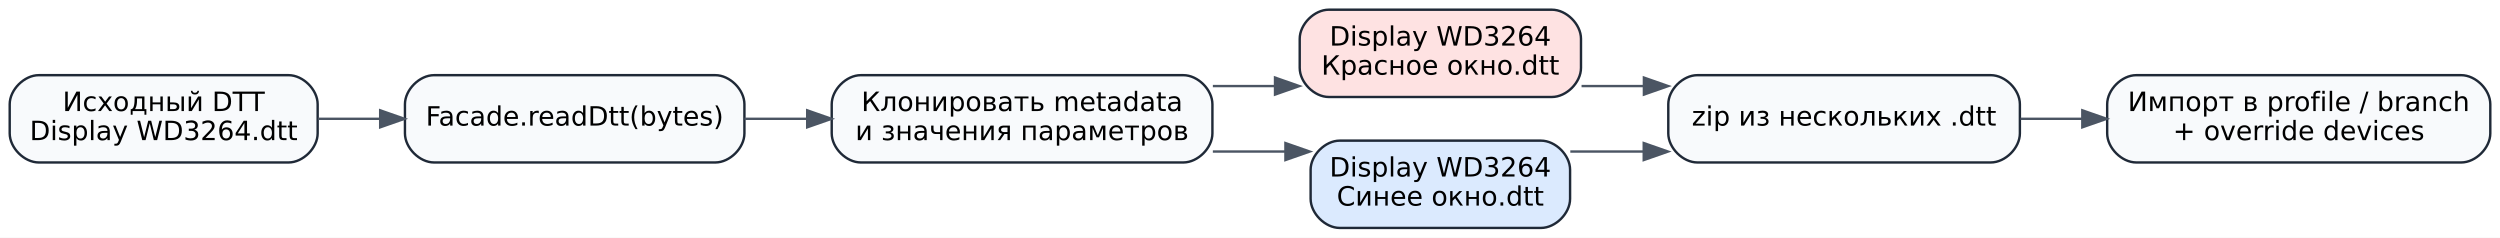
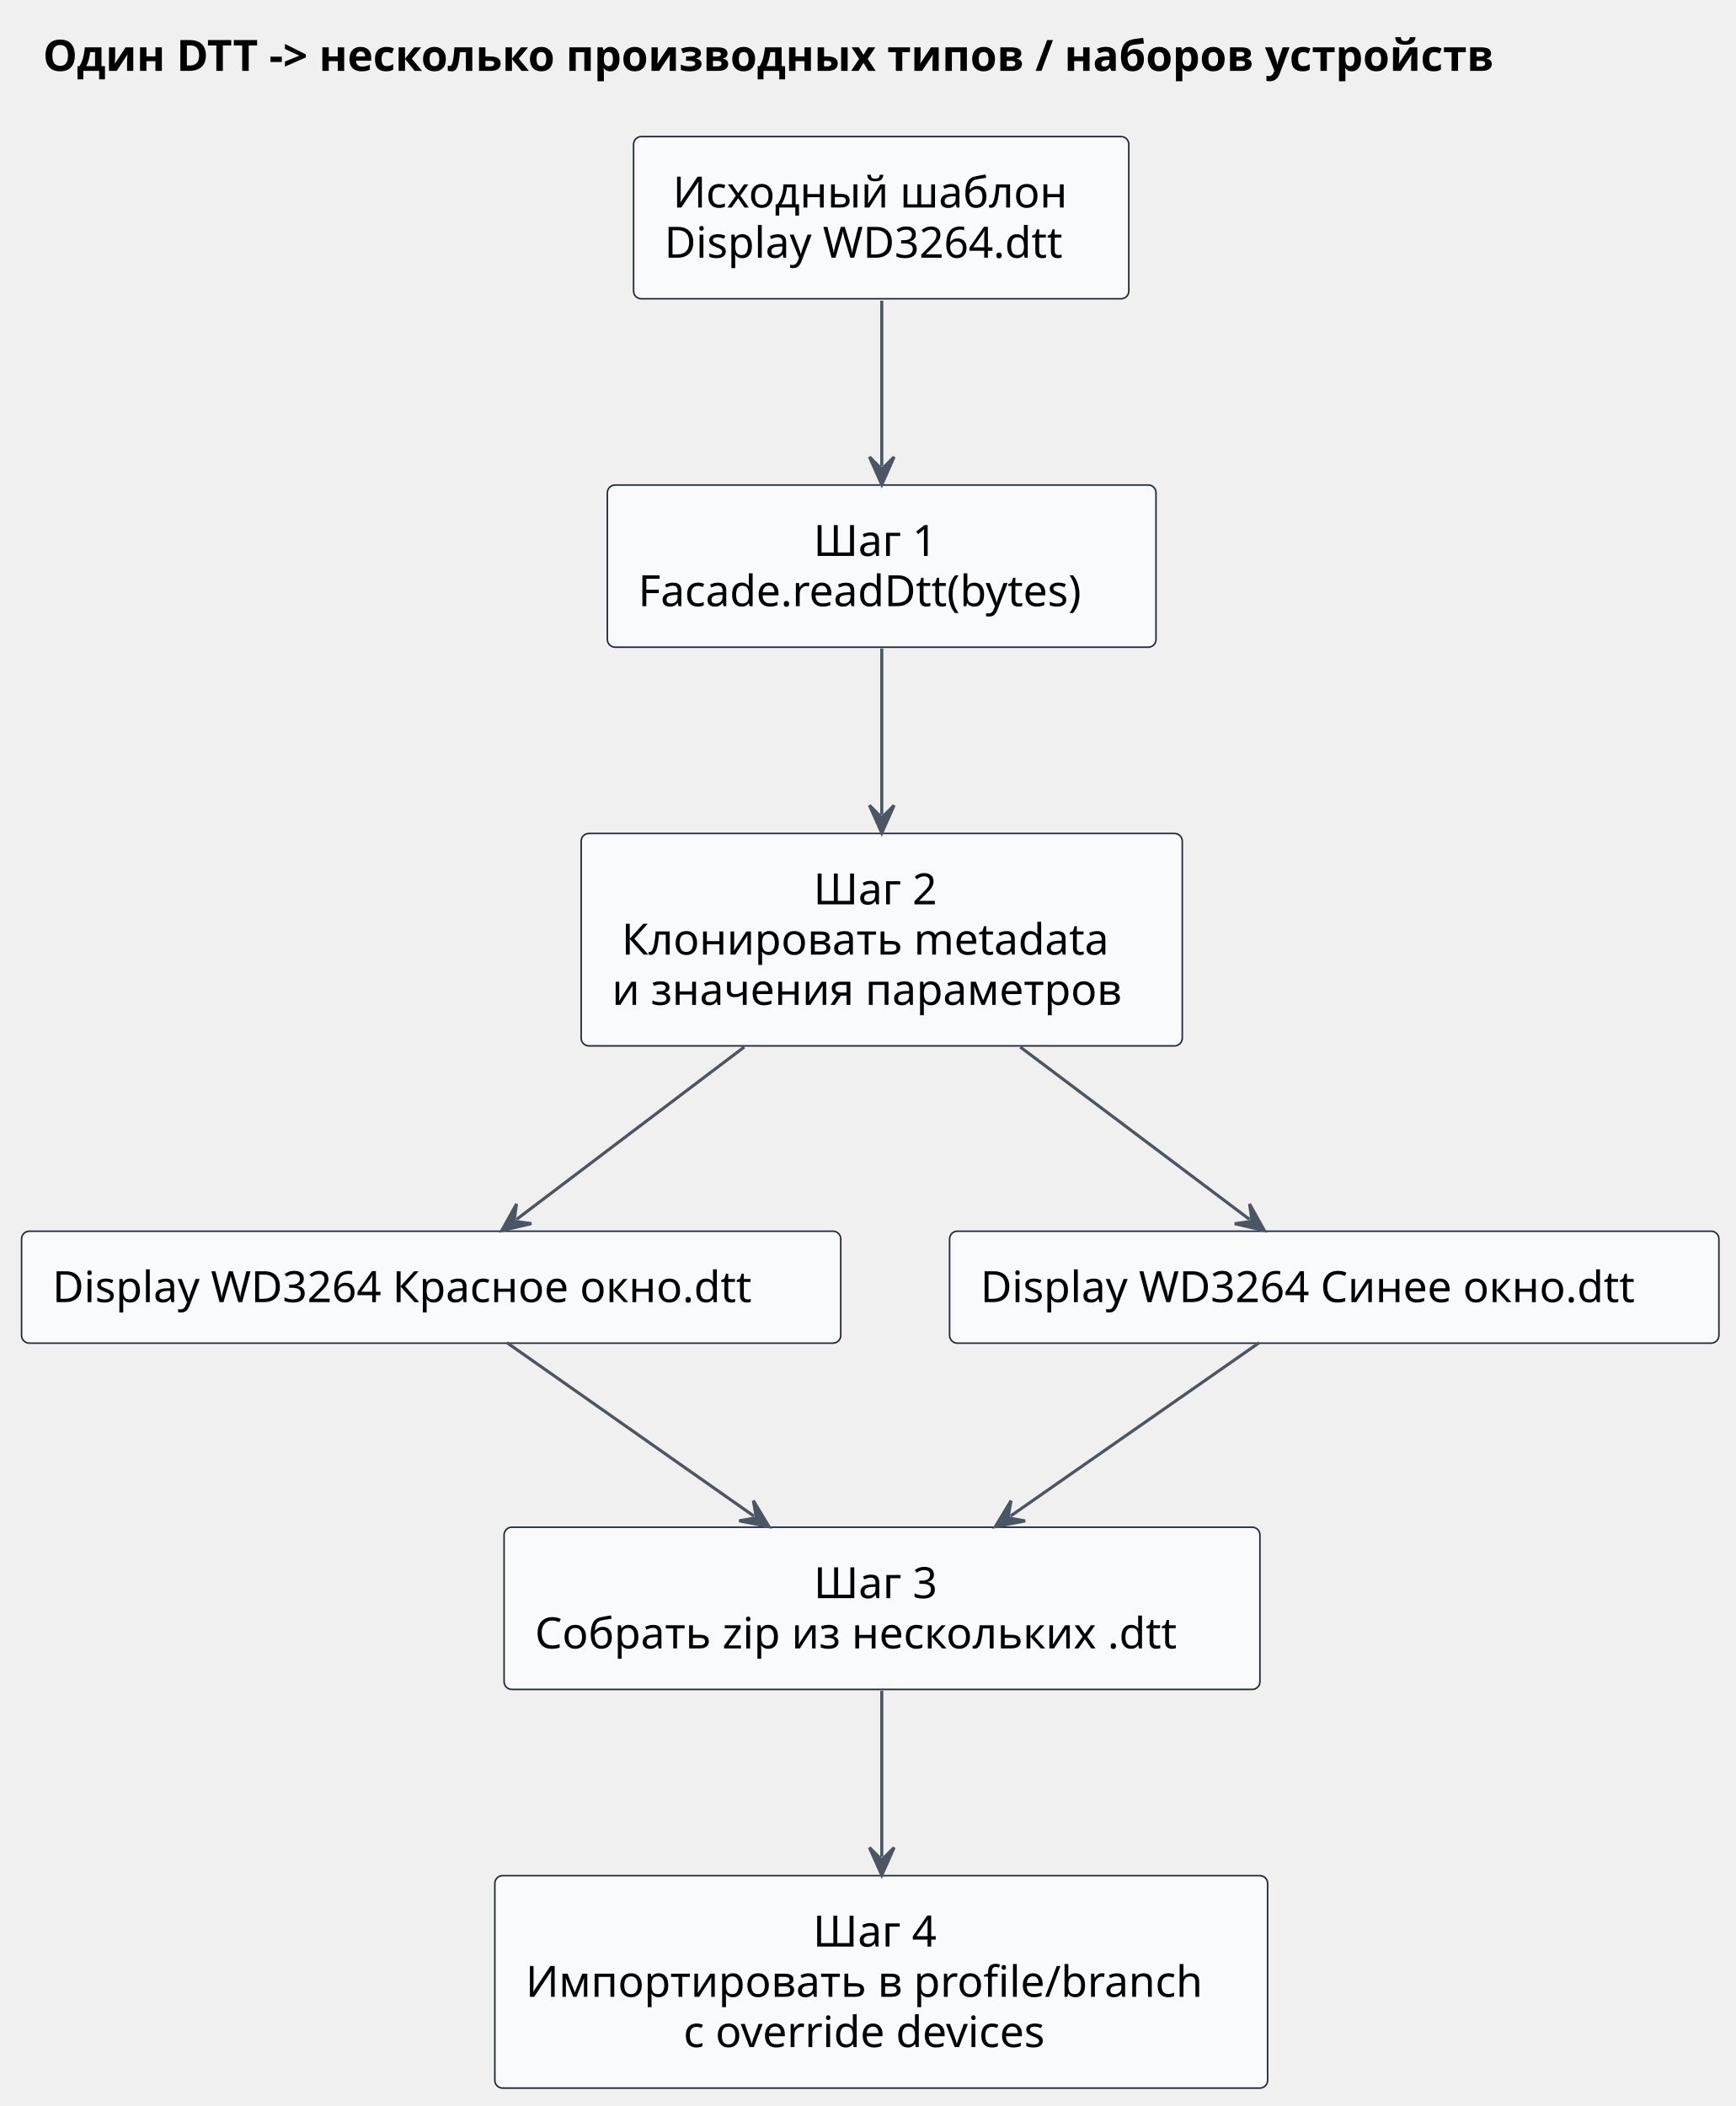
- <svg xmlns="http://www.w3.org/2000/svg" width="1031pt" height="98pt" viewBox="0.00 0.00 1031.00 98.00">
-   <g id="graph0" class="graph" transform="scale(1 1) rotate(0) translate(4 94)">
-     <polygon fill="white" stroke="transparent" points="-4,4 -4,-94 1027,-94 1027,4 -4,4" />
-     <g id="node1" class="node">
-       <path fill="#f8fafc" stroke="#1f2937" d="M115,-63C115,-63 12,-63 12,-63 6,-63 0,-57 0,-51 0,-51 0,-39 0,-39 0,-33 6,-27 12,-27 12,-27 115,-27 115,-27 121,-27 127,-33 127,-39 127,-39 127,-51 127,-51 127,-57 121,-63 115,-63" />
-       <text text-anchor="middle" x="63.5" y="-48.2" font-family="DejaVu Sans" font-size="11.00">Исходный DTT</text>
-       <text text-anchor="middle" x="63.5" y="-36.2" font-family="DejaVu Sans" font-size="11.00">Display WD3264.dtt</text>
+ <svg xmlns="http://www.w3.org/2000/svg" contentStyleType="text/css" data-diagram-type="DESCRIPTION" height="683px" preserveAspectRatio="none" style="width:563px;height:683px;background:#FFFFFF;" version="1.1" viewBox="0 0 563 683" width="563px" zoomAndPan="magnify">
+   <defs />
+   <g>
+     <g class="title" data-source-line="8">
+       <text fill="#000000" font-family="sans-serif" font-size="14" font-weight="bold" lengthAdjust="spacing" textLength="521.623" x="13.947" y="22.995">Один DTT -&gt; несколько производных типов / наборов устройств</text>
    </g>
-     <g id="node2" class="node">
-       <path fill="#f8fafc" stroke="#1f2937" d="M291,-63C291,-63 175,-63 175,-63 169,-63 163,-57 163,-51 163,-51 163,-39 163,-39 163,-33 169,-27 175,-27 175,-27 291,-27 291,-27 297,-27 303,-33 303,-39 303,-39 303,-51 303,-51 303,-57 297,-63 291,-63" />
-       <text text-anchor="middle" x="233" y="-42.2" font-family="DejaVu Sans" font-size="11.00">Facade.readDtt(bytes)</text>
+     <g class="entity" data-entity="BaseTpl" data-source-line="10" data-uid="ent0002" id="entity_BaseTpl">
+       <rect fill="#F8FAFC" height="52.594" rx="2.5" ry="2.5" style="stroke:#1F2937;stroke-width:0.5;" width="160.622" x="205.5" y="44.297" />
+       <text fill="#000000" font-family="sans-serif" font-size="14" lengthAdjust="spacing" textLength="135.147" x="218.238" y="67.292">Исходный шаблон</text>
+       <text fill="#000000" font-family="sans-serif" font-size="14" lengthAdjust="spacing" textLength="140.622" x="215.5" y="83.589">Display WD3264.dtt</text>
    </g>
-     <g id="edge1" class="edge">
-       <path fill="none" stroke="#4b5563" d="M127.1,-45C127.1,-45 152.79,-45 152.79,-45" />
-       <polygon fill="#4b5563" stroke="#4b5563" points="152.79,-48.5 162.79,-45 152.79,-41.5 152.79,-48.5" />
+     <g class="entity" data-entity="Read" data-source-line="11" data-uid="ent0003" id="entity_Read">
+       <rect fill="#F8FAFC" height="52.594" rx="2.5" ry="2.5" style="stroke:#1F2937;stroke-width:0.5;" width="177.944" x="197" y="157.297" />
+       <text fill="#000000" font-family="sans-serif" font-size="14" lengthAdjust="spacing" textLength="44.263" x="263.841" y="180.292">Шаг 1</text>
+       <text fill="#000000" font-family="sans-serif" font-size="14" lengthAdjust="spacing" textLength="157.944" x="207" y="196.589">Facade.readDtt(bytes)</text>
    </g>
-     <g id="node3" class="node">
-       <path fill="#f8fafc" stroke="#1f2937" d="M484,-63C484,-63 351,-63 351,-63 345,-63 339,-57 339,-51 339,-51 339,-39 339,-39 339,-33 345,-27 351,-27 351,-27 484,-27 484,-27 490,-27 496,-33 496,-39 496,-39 496,-51 496,-51 496,-57 490,-63 484,-63" />
-       <text text-anchor="middle" x="417.5" y="-48.2" font-family="DejaVu Sans" font-size="11.00">Клонировать metadata</text>
-       <text text-anchor="middle" x="417.5" y="-36.2" font-family="DejaVu Sans" font-size="11.00">и значения параметров</text>
+     <g class="entity" data-entity="Clone" data-source-line="12" data-uid="ent0004" id="entity_Clone">
+       <rect fill="#F8FAFC" height="68.891" rx="2.5" ry="2.5" style="stroke:#1F2937;stroke-width:0.5;" width="194.966" x="188.5" y="270.297" />
+       <text fill="#000000" font-family="sans-serif" font-size="14" lengthAdjust="spacing" textLength="44.263" x="263.852" y="293.292">Шаг 2</text>
+       <text fill="#000000" font-family="sans-serif" font-size="14" lengthAdjust="spacing" textLength="168.697" x="201.634" y="309.589">Клонировать metadata</text>
+       <text fill="#000000" font-family="sans-serif" font-size="14" lengthAdjust="spacing" textLength="174.966" x="198.5" y="325.886">и значения параметров</text>
    </g>
-     <g id="edge2" class="edge">
-       <path fill="none" stroke="#4b5563" d="M303.01,-45C303.01,-45 328.89,-45 328.89,-45" />
-       <polygon fill="#4b5563" stroke="#4b5563" points="328.89,-48.5 338.89,-45 328.89,-41.5 328.89,-48.5" />
+     <g class="entity" data-entity="Red" data-source-line="13" data-uid="ent0005" id="entity_Red">
+       <rect fill="#F8FAFC" height="36.297" rx="2.5" ry="2.5" style="stroke:#1F2937;stroke-width:0.5;" width="265.697" x="7" y="399.297" />
+       <text fill="#000000" font-family="sans-serif" font-size="14" lengthAdjust="spacing" textLength="245.697" x="17" y="422.292">Display WD3264 Красное окно.dtt</text>
    </g>
-     <g id="node4" class="node">
-       <path fill="#fee2e2" stroke="#1f2937" d="M636,-90C636,-90 544,-90 544,-90 538,-90 532,-84 532,-78 532,-78 532,-66 532,-66 532,-60 538,-54 544,-54 544,-54 636,-54 636,-54 642,-54 648,-60 648,-66 648,-66 648,-78 648,-78 648,-84 642,-90 636,-90" />
-       <text text-anchor="middle" x="590" y="-75.2" font-family="DejaVu Sans" font-size="11.00">Display WD3264</text>
-       <text text-anchor="middle" x="590" y="-63.2" font-family="DejaVu Sans" font-size="11.00">Красное окно.dtt</text>
+     <g class="entity" data-entity="Blue" data-source-line="14" data-uid="ent0006" id="entity_Blue">
+       <rect fill="#F8FAFC" height="36.297" rx="2.5" ry="2.5" style="stroke:#1F2937;stroke-width:0.5;" width="249.517" x="308" y="399.297" />
+       <text fill="#000000" font-family="sans-serif" font-size="14" lengthAdjust="spacing" textLength="229.517" x="318" y="422.292">Display WD3264 Синее окно.dtt</text>
    </g>
-     <g id="edge3" class="edge">
-       <path fill="none" stroke="#4b5563" d="M496.18,-58.5C496.18,-58.5 521.82,-58.5 521.82,-58.5" />
-       <polygon fill="#4b5563" stroke="#4b5563" points="521.82,-62 531.82,-58.5 521.82,-55 521.82,-62" />
+     <g class="entity" data-entity="Zip" data-source-line="15" data-uid="ent0007" id="entity_Zip">
+       <rect fill="#F8FAFC" height="52.594" rx="2.5" ry="2.5" style="stroke:#1F2937;stroke-width:0.5;" width="245.155" x="163.5" y="495.297" />
+       <text fill="#000000" font-family="sans-serif" font-size="14" lengthAdjust="spacing" textLength="44.263" x="263.946" y="518.292">Шаг 3</text>
+       <text fill="#000000" font-family="sans-serif" font-size="14" lengthAdjust="spacing" textLength="225.155" x="173.5" y="534.589">Собрать zip из нескольких .dtt</text>
    </g>
-     <g id="node5" class="node">
-       <path fill="#dbeafe" stroke="#1f2937" d="M631.5,-36C631.5,-36 548.5,-36 548.5,-36 542.5,-36 536.5,-30 536.5,-24 536.5,-24 536.5,-12 536.5,-12 536.5,-6 542.5,0 548.5,0 548.5,0 631.5,0 631.5,0 637.5,0 643.5,-6 643.5,-12 643.5,-12 643.5,-24 643.5,-24 643.5,-30 637.5,-36 631.5,-36" />
-       <text text-anchor="middle" x="590" y="-21.2" font-family="DejaVu Sans" font-size="11.00">Display WD3264</text>
-       <text text-anchor="middle" x="590" y="-9.2" font-family="DejaVu Sans" font-size="11.00">Синее окно.dtt</text>
+     <g class="entity" data-entity="Import" data-source-line="16" data-uid="ent0008" id="entity_Import">
+       <rect fill="#F8FAFC" height="68.891" rx="2.5" ry="2.5" style="stroke:#1F2937;stroke-width:0.5;" width="250.644" x="160.5" y="608.297" />
+       <text fill="#000000" font-family="sans-serif" font-size="14" lengthAdjust="spacing" textLength="44.263" x="263.691" y="631.292">Шаг 4</text>
+       <text fill="#000000" font-family="sans-serif" font-size="14" lengthAdjust="spacing" textLength="230.644" x="170.5" y="647.589">Импортировать в profile/branch</text>
+       <text fill="#000000" font-family="sans-serif" font-size="14" lengthAdjust="spacing" textLength="128.242" x="221.701" y="663.886">с override devices</text>
    </g>
-     <g id="edge4" class="edge">
-       <path fill="none" stroke="#4b5563" d="M496.18,-31.5C496.18,-31.5 526.11,-31.5 526.11,-31.5" />
-       <polygon fill="#4b5563" stroke="#4b5563" points="526.11,-35 536.11,-31.5 526.11,-28 526.11,-35" />
+     <g class="link" data-entity-1="BaseTpl" data-entity-2="Read" data-source-line="18" data-uid="lnk9" id="link_BaseTpl_Read">
+       <path d="M286,97.537 C286,115.477 286,133.287 286,151.187" fill="none" id="BaseTpl-to-Read" style="stroke:#4B5563;stroke-width:1;" />
+       <polygon fill="#4B5563" points="286,157.187,290,148.187,286,152.187,282,148.187,286,157.187" style="stroke:#4B5563;stroke-width:1;" />
    </g>
-     <g id="node6" class="node">
-       <path fill="#f8fafc" stroke="#1f2937" d="M817,-63C817,-63 696,-63 696,-63 690,-63 684,-57 684,-51 684,-51 684,-39 684,-39 684,-33 690,-27 696,-27 696,-27 817,-27 817,-27 823,-27 829,-33 829,-39 829,-39 829,-51 829,-51 829,-57 823,-63 817,-63" />
-       <text text-anchor="middle" x="756.5" y="-42.2" font-family="DejaVu Sans" font-size="11.00">zip из нескольких .dtt</text>
+     <g class="link" data-entity-1="Read" data-entity-2="Clone" data-source-line="19" data-uid="lnk10" id="link_Read_Clone">
+       <path d="M286,210.327 C286,227.807 286,245.177 286,264.177" fill="none" id="Read-to-Clone" style="stroke:#4B5563;stroke-width:1;" />
+       <polygon fill="#4B5563" points="286,270.177,290,261.177,286,265.177,282,261.177,286,270.177" style="stroke:#4B5563;stroke-width:1;" />
    </g>
-     <g id="edge5" class="edge">
-       <path fill="none" stroke="#4b5563" d="M648.23,-58.5C648.23,-58.5 673.95,-58.5 673.95,-58.5" />
-       <polygon fill="#4b5563" stroke="#4b5563" points="673.95,-62 683.95,-58.5 673.95,-55 673.95,-62" />
+     <g class="link" data-entity-1="Clone" data-entity-2="Red" data-source-line="20" data-uid="lnk11" id="link_Clone_Red">
+       <path d="M241.4,339.547 C215.41,359.227 188.504,379.585 167.543,395.455" fill="none" id="Clone-to-Red" style="stroke:#4B5563;stroke-width:1;" />
+       <polygon fill="#4B5563" points="162.76,399.077,172.35,396.833,166.746,396.059,167.521,390.455,162.76,399.077" style="stroke:#4B5563;stroke-width:1;" />
    </g>
-     <g id="edge6" class="edge">
-       <path fill="none" stroke="#4b5563" d="M643.6,-31.5C643.6,-31.5 673.88,-31.5 673.88,-31.5" />
-       <polygon fill="#4b5563" stroke="#4b5563" points="673.88,-35 683.88,-31.5 673.88,-28 673.88,-35" />
+     <g class="link" data-entity-1="Clone" data-entity-2="Blue" data-source-line="21" data-uid="lnk12" id="link_Clone_Blue">
+       <path d="M330.9,339.547 C357.08,359.227 384.184,379.601 405.294,395.471" fill="none" id="Clone-to-Blue" style="stroke:#4B5563;stroke-width:1;" />
+       <polygon fill="#4B5563" points="410.09,399.077,405.3,390.471,406.093,396.072,400.493,396.866,410.09,399.077" style="stroke:#4B5563;stroke-width:1;" />
    </g>
-     <g id="node7" class="node">
-       <path fill="#f8fafc" stroke="#1f2937" d="M1011,-63C1011,-63 877,-63 877,-63 871,-63 865,-57 865,-51 865,-51 865,-39 865,-39 865,-33 871,-27 877,-27 877,-27 1011,-27 1011,-27 1017,-27 1023,-33 1023,-39 1023,-39 1023,-51 1023,-51 1023,-57 1017,-63 1011,-63" />
-       <text text-anchor="middle" x="944" y="-48.2" font-family="DejaVu Sans" font-size="11.00">Импорт в profile / branch</text>
-       <text text-anchor="middle" x="944" y="-36.2" font-family="DejaVu Sans" font-size="11.00">+ override devices</text>
+     <g class="link" data-entity-1="Red" data-entity-2="Zip" data-source-line="22" data-uid="lnk13" id="link_Red_Zip">
+       <path d="M164.44,435.457 C187.65,451.757 217.949,473.03 244.509,491.67" fill="none" id="Red-to-Zip" style="stroke:#4B5563;stroke-width:1;" />
+       <polygon fill="#4B5563" points="249.42,495.117,244.351,486.673,245.327,492.245,239.755,493.221,249.42,495.117" style="stroke:#4B5563;stroke-width:1;" />
    </g>
-     <g id="edge7" class="edge">
-       <path fill="none" stroke="#4b5563" d="M829.26,-45C829.26,-45 854.75,-45 854.75,-45" />
-       <polygon fill="#4b5563" stroke="#4b5563" points="854.75,-48.5 864.75,-45 854.75,-41.5 854.75,-48.5" />
+     <g class="link" data-entity-1="Blue" data-entity-2="Zip" data-source-line="23" data-uid="lnk14" id="link_Blue_Zip">
+       <path d="M408.4,435.457 C385.02,451.757 354.492,473.046 327.752,491.686" fill="none" id="Blue-to-Zip" style="stroke:#4B5563;stroke-width:1;" />
+       <polygon fill="#4B5563" points="322.83,495.117,332.501,493.252,326.932,492.258,327.926,486.689,322.83,495.117" style="stroke:#4B5563;stroke-width:1;" />
+     </g>
+     <g class="link" data-entity-1="Zip" data-entity-2="Import" data-source-line="24" data-uid="lnk15" id="link_Zip_Import">
+       <path d="M286,548.327 C286,565.807 286,583.177 286,602.177" fill="none" id="Zip-to-Import" style="stroke:#4B5563;stroke-width:1;" />
+       <polygon fill="#4B5563" points="286,608.177,290,599.177,286,603.177,282,599.177,286,608.177" style="stroke:#4B5563;stroke-width:1;" />
    </g>
  </g>
</svg>
